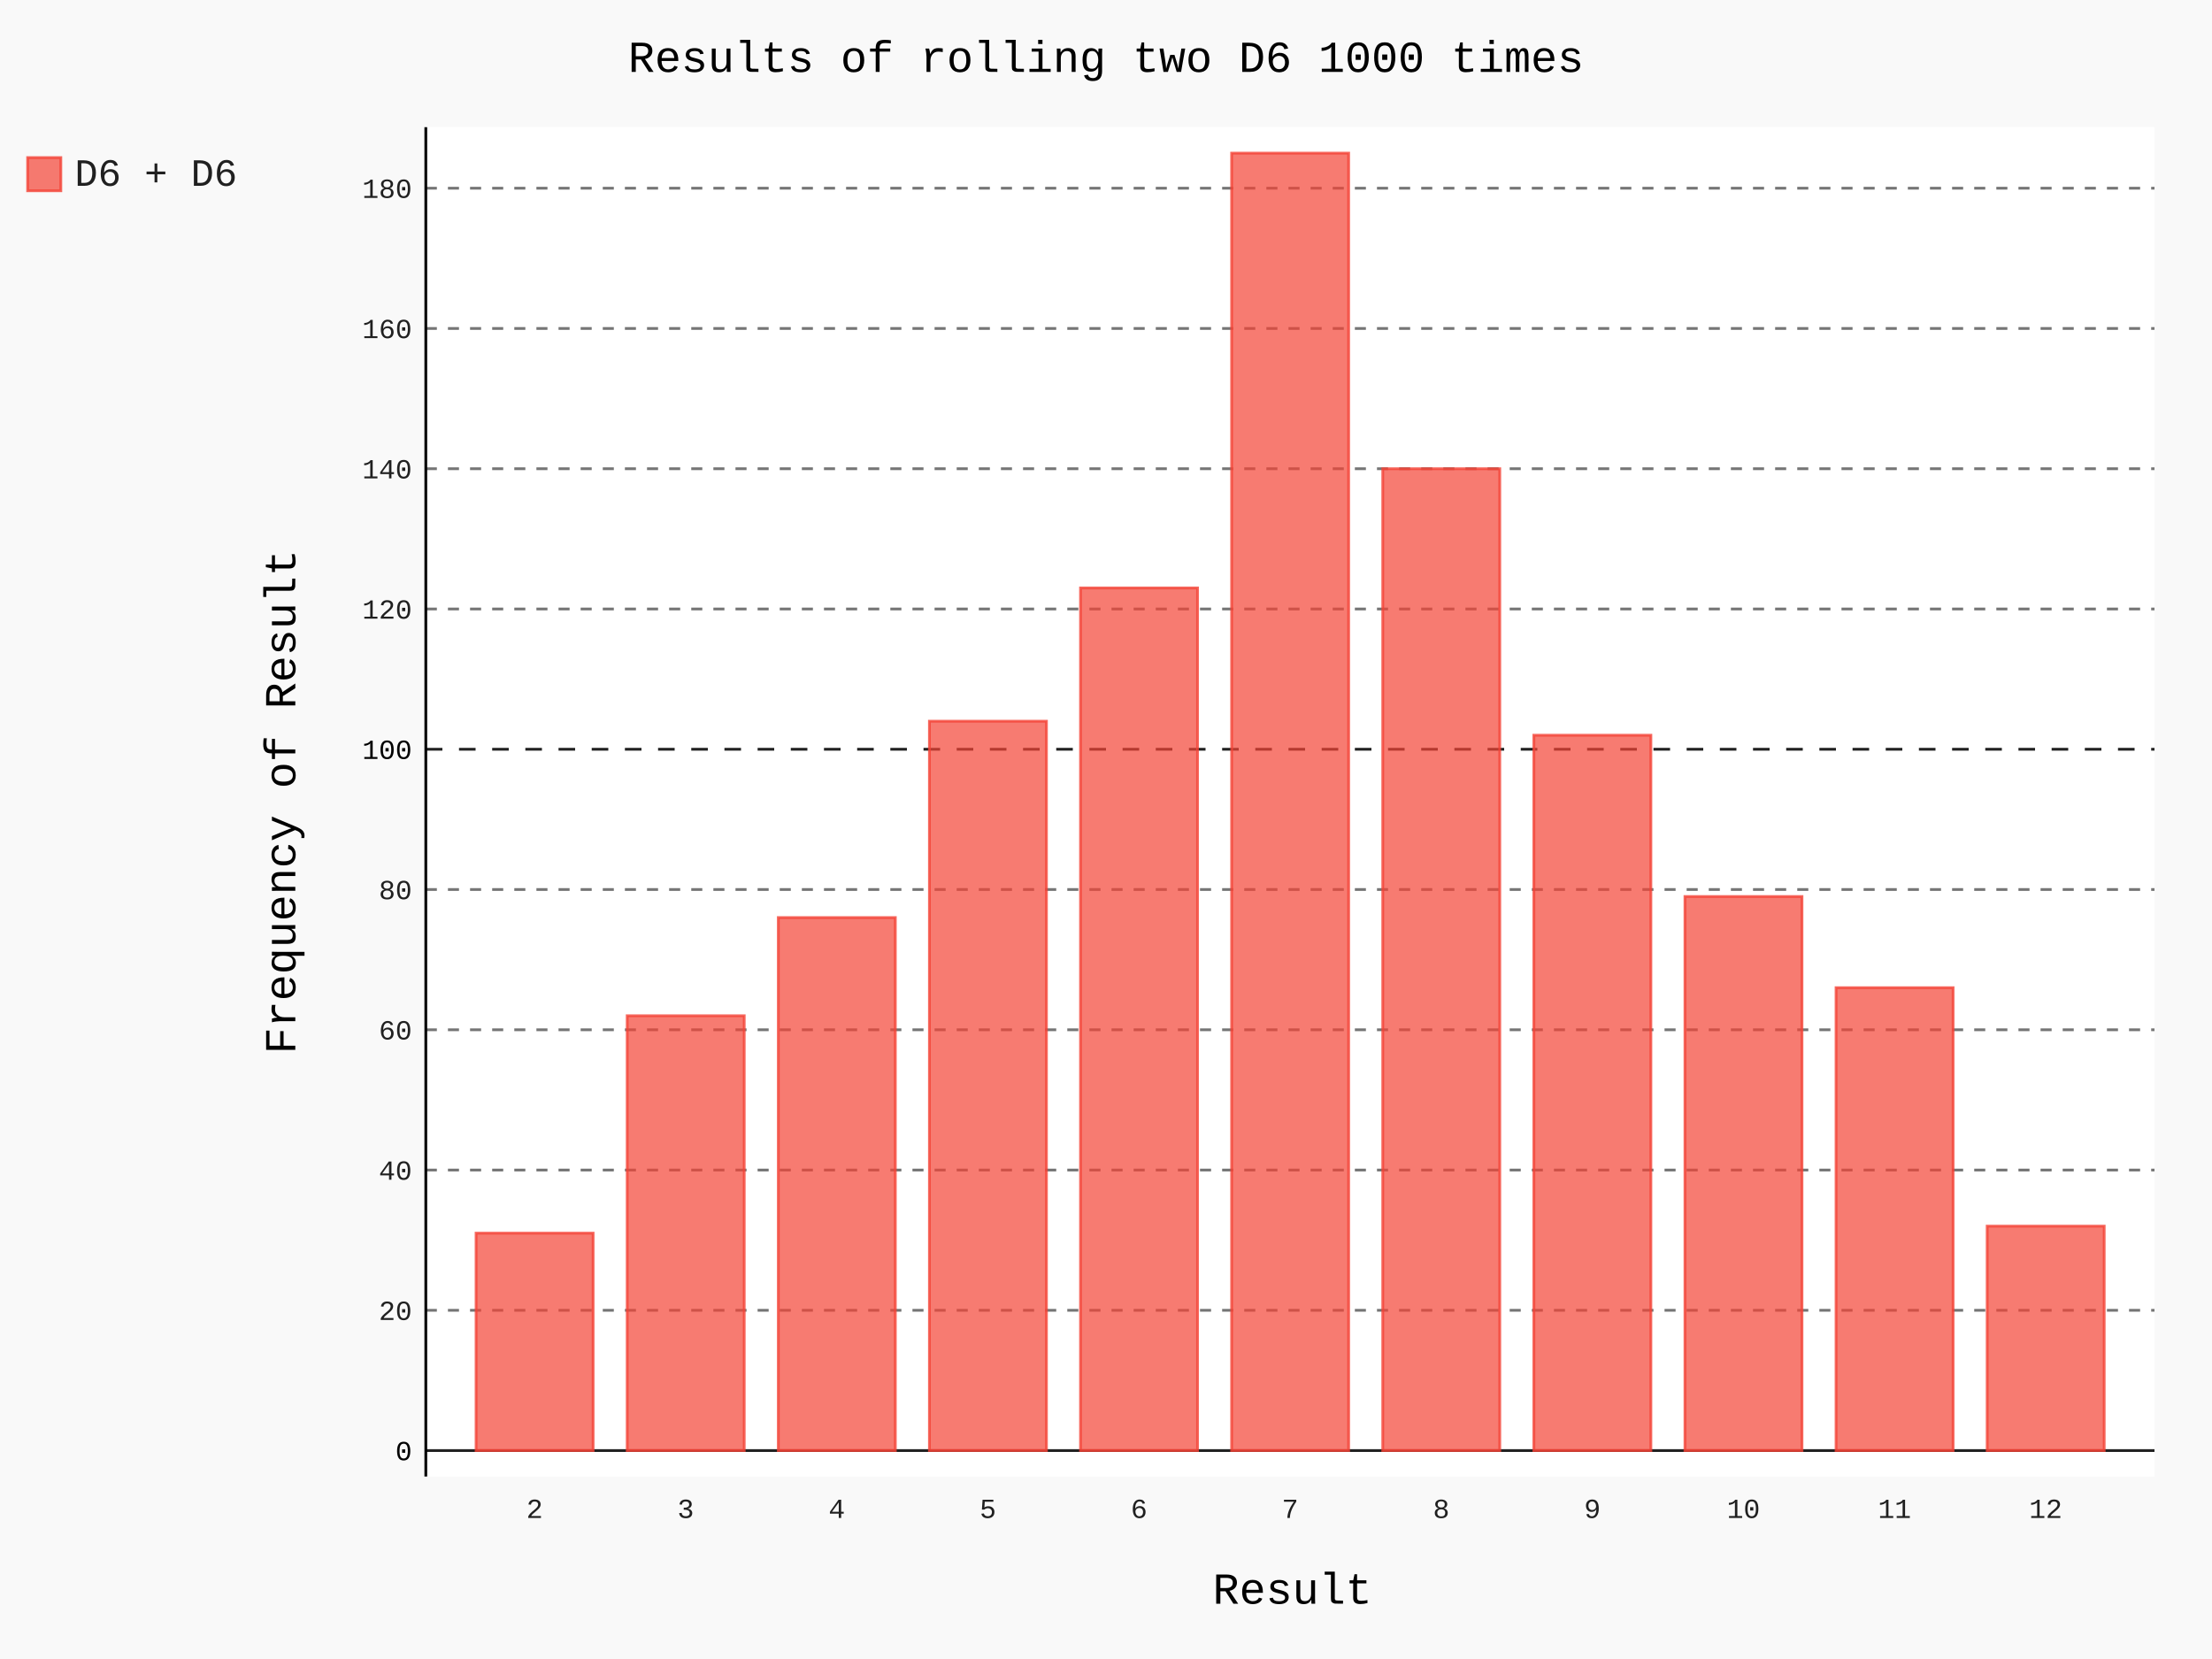
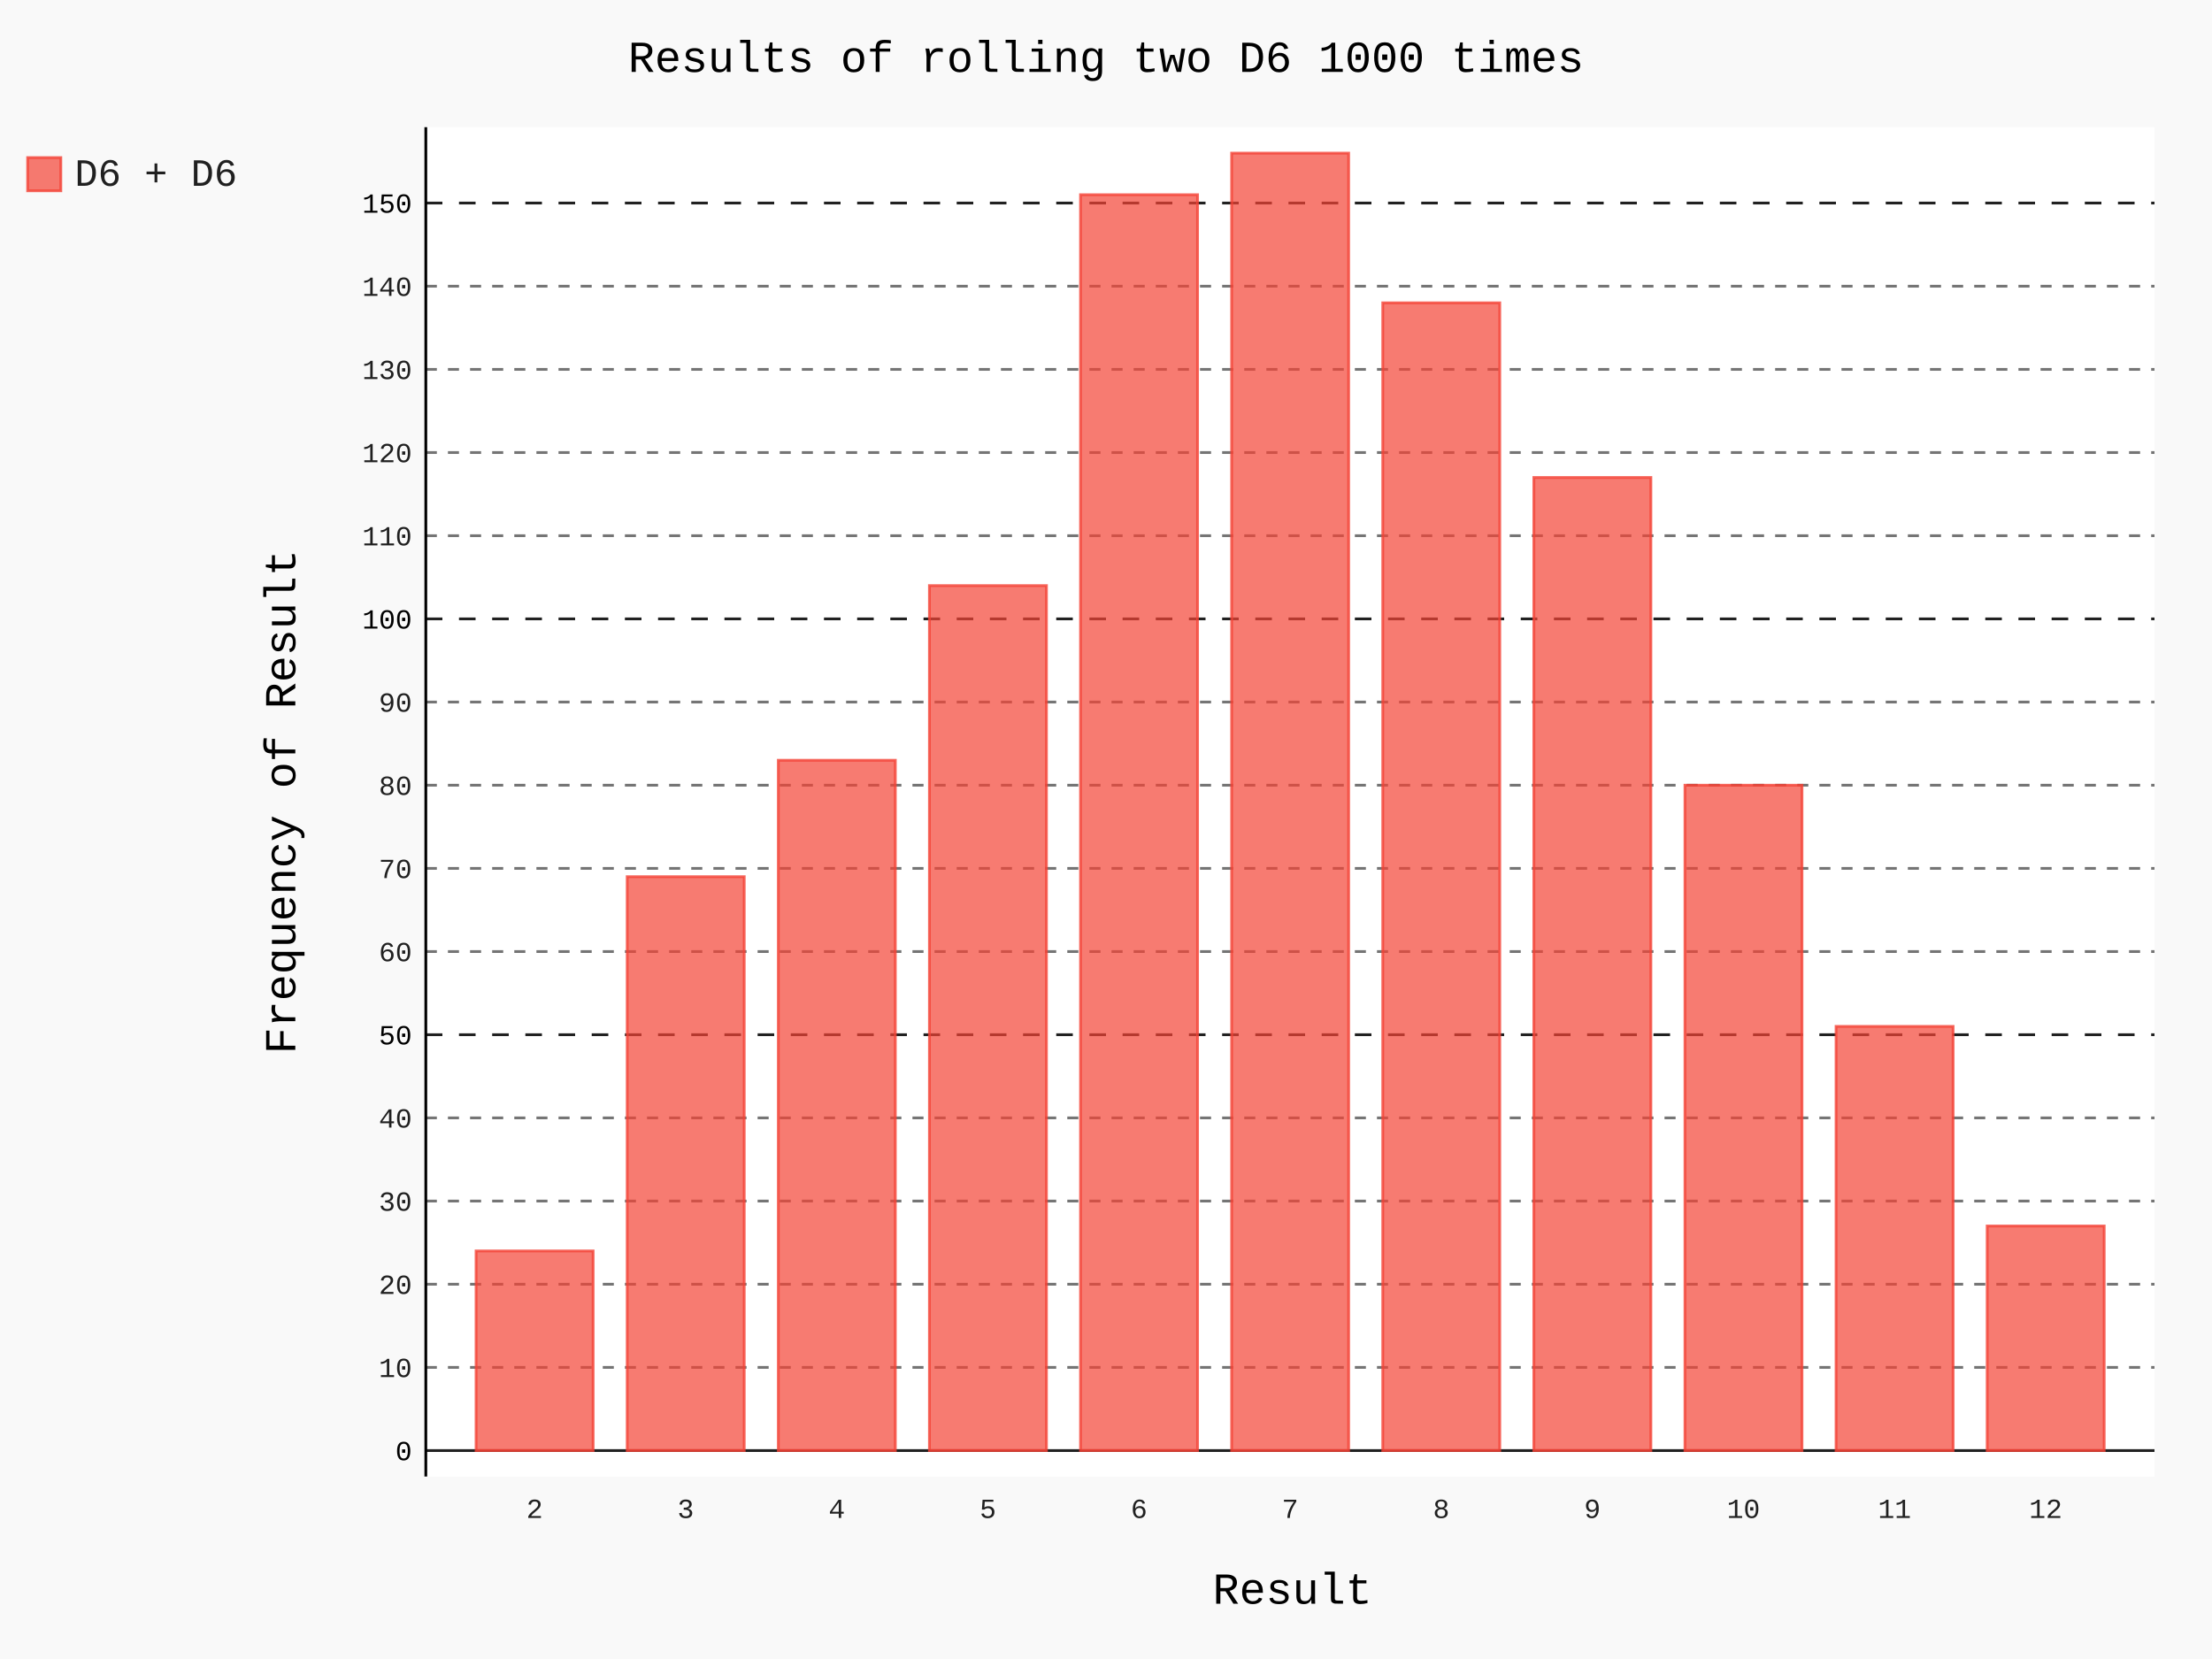
- <svg xmlns="http://www.w3.org/2000/svg" class="pygal-chart" id="chart-c613afb9-4149-425d-aa73-fed5126f8e2c" viewBox="0 0 800 600">
+ <svg xmlns="http://www.w3.org/2000/svg" class="pygal-chart" id="chart-76510393-d58c-4d6c-827a-c597fc64580f" viewBox="0 0 800 600">
  <defs>
-     <style type="text/css">#chart-c613afb9-4149-425d-aa73-fed5126f8e2c{-webkit-user-select:none;-webkit-font-smoothing:antialiased;font-family:Consolas,"Liberation Mono",Menlo,Courier,monospace}#chart-c613afb9-4149-425d-aa73-fed5126f8e2c .title{font-family:Consolas,"Liberation Mono",Menlo,Courier,monospace;font-size:16px}#chart-c613afb9-4149-425d-aa73-fed5126f8e2c .legends .legend text{font-family:Consolas,"Liberation Mono",Menlo,Courier,monospace;font-size:14px}#chart-c613afb9-4149-425d-aa73-fed5126f8e2c .axis text{font-family:Consolas,"Liberation Mono",Menlo,Courier,monospace;font-size:10px}#chart-c613afb9-4149-425d-aa73-fed5126f8e2c .axis text.major{font-family:Consolas,"Liberation Mono",Menlo,Courier,monospace;font-size:10px}#chart-c613afb9-4149-425d-aa73-fed5126f8e2c .text-overlay text.value{font-family:Consolas,"Liberation Mono",Menlo,Courier,monospace;font-size:16px}#chart-c613afb9-4149-425d-aa73-fed5126f8e2c .text-overlay text.label{font-family:Consolas,"Liberation Mono",Menlo,Courier,monospace;font-size:10px}#chart-c613afb9-4149-425d-aa73-fed5126f8e2c .tooltip{font-family:Consolas,"Liberation Mono",Menlo,Courier,monospace;font-size:14px}#chart-c613afb9-4149-425d-aa73-fed5126f8e2c text.no_data{font-family:Consolas,"Liberation Mono",Menlo,Courier,monospace;font-size:64px}
- #chart-c613afb9-4149-425d-aa73-fed5126f8e2c{background-color:rgba(249,249,249,1)}#chart-c613afb9-4149-425d-aa73-fed5126f8e2c path,#chart-c613afb9-4149-425d-aa73-fed5126f8e2c line,#chart-c613afb9-4149-425d-aa73-fed5126f8e2c rect,#chart-c613afb9-4149-425d-aa73-fed5126f8e2c circle{-webkit-transition:150ms;-moz-transition:150ms;transition:150ms}#chart-c613afb9-4149-425d-aa73-fed5126f8e2c .graph &gt; .background{fill:rgba(249,249,249,1)}#chart-c613afb9-4149-425d-aa73-fed5126f8e2c .plot &gt; .background{fill:rgba(255,255,255,1)}#chart-c613afb9-4149-425d-aa73-fed5126f8e2c .graph{fill:rgba(0,0,0,.87)}#chart-c613afb9-4149-425d-aa73-fed5126f8e2c text.no_data{fill:rgba(0,0,0,1)}#chart-c613afb9-4149-425d-aa73-fed5126f8e2c .title{fill:rgba(0,0,0,1)}#chart-c613afb9-4149-425d-aa73-fed5126f8e2c .legends .legend text{fill:rgba(0,0,0,.87)}#chart-c613afb9-4149-425d-aa73-fed5126f8e2c .legends .legend:hover text{fill:rgba(0,0,0,1)}#chart-c613afb9-4149-425d-aa73-fed5126f8e2c .axis .line{stroke:rgba(0,0,0,1)}#chart-c613afb9-4149-425d-aa73-fed5126f8e2c .axis .guide.line{stroke:rgba(0,0,0,.54)}#chart-c613afb9-4149-425d-aa73-fed5126f8e2c .axis .major.line{stroke:rgba(0,0,0,.87)}#chart-c613afb9-4149-425d-aa73-fed5126f8e2c .axis text.major{fill:rgba(0,0,0,1)}#chart-c613afb9-4149-425d-aa73-fed5126f8e2c .axis.y .guides:hover .guide.line,#chart-c613afb9-4149-425d-aa73-fed5126f8e2c .line-graph .axis.x .guides:hover .guide.line,#chart-c613afb9-4149-425d-aa73-fed5126f8e2c .stackedline-graph .axis.x .guides:hover .guide.line,#chart-c613afb9-4149-425d-aa73-fed5126f8e2c .xy-graph .axis.x .guides:hover .guide.line{stroke:rgba(0,0,0,1)}#chart-c613afb9-4149-425d-aa73-fed5126f8e2c .axis .guides:hover text{fill:rgba(0,0,0,1)}#chart-c613afb9-4149-425d-aa73-fed5126f8e2c .reactive{fill-opacity:.7;stroke-opacity:.8}#chart-c613afb9-4149-425d-aa73-fed5126f8e2c .ci{stroke:rgba(0,0,0,.87)}#chart-c613afb9-4149-425d-aa73-fed5126f8e2c .reactive.active,#chart-c613afb9-4149-425d-aa73-fed5126f8e2c .active .reactive{fill-opacity:.8;stroke-opacity:.9;stroke-width:4}#chart-c613afb9-4149-425d-aa73-fed5126f8e2c .ci .reactive.active{stroke-width:1.5}#chart-c613afb9-4149-425d-aa73-fed5126f8e2c .series text{fill:rgba(0,0,0,1)}#chart-c613afb9-4149-425d-aa73-fed5126f8e2c .tooltip rect{fill:rgba(255,255,255,1);stroke:rgba(0,0,0,1);-webkit-transition:opacity 150ms;-moz-transition:opacity 150ms;transition:opacity 150ms}#chart-c613afb9-4149-425d-aa73-fed5126f8e2c .tooltip .label{fill:rgba(0,0,0,.87)}#chart-c613afb9-4149-425d-aa73-fed5126f8e2c .tooltip .label{fill:rgba(0,0,0,.87)}#chart-c613afb9-4149-425d-aa73-fed5126f8e2c .tooltip .legend{font-size:.8em;fill:rgba(0,0,0,.54)}#chart-c613afb9-4149-425d-aa73-fed5126f8e2c .tooltip .x_label{font-size:.6em;fill:rgba(0,0,0,1)}#chart-c613afb9-4149-425d-aa73-fed5126f8e2c .tooltip .xlink{font-size:.5em;text-decoration:underline}#chart-c613afb9-4149-425d-aa73-fed5126f8e2c .tooltip .value{font-size:1.5em}#chart-c613afb9-4149-425d-aa73-fed5126f8e2c .bound{font-size:.5em}#chart-c613afb9-4149-425d-aa73-fed5126f8e2c .max-value{font-size:.75em;fill:rgba(0,0,0,.54)}#chart-c613afb9-4149-425d-aa73-fed5126f8e2c .map-element{fill:rgba(255,255,255,1);stroke:rgba(0,0,0,.54) !important}#chart-c613afb9-4149-425d-aa73-fed5126f8e2c .map-element .reactive{fill-opacity:inherit;stroke-opacity:inherit}#chart-c613afb9-4149-425d-aa73-fed5126f8e2c .color-0,#chart-c613afb9-4149-425d-aa73-fed5126f8e2c .color-0 a:visited{stroke:#F44336;fill:#F44336}#chart-c613afb9-4149-425d-aa73-fed5126f8e2c .text-overlay .color-0 text{fill:black}
- #chart-c613afb9-4149-425d-aa73-fed5126f8e2c text.no_data{text-anchor:middle}#chart-c613afb9-4149-425d-aa73-fed5126f8e2c .guide.line{fill:none}#chart-c613afb9-4149-425d-aa73-fed5126f8e2c .centered{text-anchor:middle}#chart-c613afb9-4149-425d-aa73-fed5126f8e2c .title{text-anchor:middle}#chart-c613afb9-4149-425d-aa73-fed5126f8e2c .legends .legend text{fill-opacity:1}#chart-c613afb9-4149-425d-aa73-fed5126f8e2c .axis.x text{text-anchor:middle}#chart-c613afb9-4149-425d-aa73-fed5126f8e2c .axis.x:not(.web) text[transform]{text-anchor:start}#chart-c613afb9-4149-425d-aa73-fed5126f8e2c .axis.x:not(.web) text[transform].backwards{text-anchor:end}#chart-c613afb9-4149-425d-aa73-fed5126f8e2c .axis.y text{text-anchor:end}#chart-c613afb9-4149-425d-aa73-fed5126f8e2c .axis.y text[transform].backwards{text-anchor:start}#chart-c613afb9-4149-425d-aa73-fed5126f8e2c .axis.y2 text{text-anchor:start}#chart-c613afb9-4149-425d-aa73-fed5126f8e2c .axis.y2 text[transform].backwards{text-anchor:end}#chart-c613afb9-4149-425d-aa73-fed5126f8e2c .axis .guide.line{stroke-dasharray:4,4}#chart-c613afb9-4149-425d-aa73-fed5126f8e2c .axis .major.guide.line{stroke-dasharray:6,6}#chart-c613afb9-4149-425d-aa73-fed5126f8e2c .horizontal .axis.y .guide.line,#chart-c613afb9-4149-425d-aa73-fed5126f8e2c .horizontal .axis.y2 .guide.line,#chart-c613afb9-4149-425d-aa73-fed5126f8e2c .vertical .axis.x .guide.line{opacity:0}#chart-c613afb9-4149-425d-aa73-fed5126f8e2c .horizontal .axis.always_show .guide.line,#chart-c613afb9-4149-425d-aa73-fed5126f8e2c .vertical .axis.always_show .guide.line{opacity:1 !important}#chart-c613afb9-4149-425d-aa73-fed5126f8e2c .axis.y .guides:hover .guide.line,#chart-c613afb9-4149-425d-aa73-fed5126f8e2c .axis.y2 .guides:hover .guide.line,#chart-c613afb9-4149-425d-aa73-fed5126f8e2c .axis.x .guides:hover .guide.line{opacity:1}#chart-c613afb9-4149-425d-aa73-fed5126f8e2c .axis .guides:hover text{opacity:1}#chart-c613afb9-4149-425d-aa73-fed5126f8e2c .nofill{fill:none}#chart-c613afb9-4149-425d-aa73-fed5126f8e2c .subtle-fill{fill-opacity:.2}#chart-c613afb9-4149-425d-aa73-fed5126f8e2c .dot{stroke-width:1px;fill-opacity:1}#chart-c613afb9-4149-425d-aa73-fed5126f8e2c .dot.active{stroke-width:5px}#chart-c613afb9-4149-425d-aa73-fed5126f8e2c .dot.negative{fill:transparent}#chart-c613afb9-4149-425d-aa73-fed5126f8e2c text,#chart-c613afb9-4149-425d-aa73-fed5126f8e2c tspan{stroke:none !important}#chart-c613afb9-4149-425d-aa73-fed5126f8e2c .series text.active{opacity:1}#chart-c613afb9-4149-425d-aa73-fed5126f8e2c .tooltip rect{fill-opacity:.95;stroke-width:.5}#chart-c613afb9-4149-425d-aa73-fed5126f8e2c .tooltip text{fill-opacity:1}#chart-c613afb9-4149-425d-aa73-fed5126f8e2c .showable{visibility:hidden}#chart-c613afb9-4149-425d-aa73-fed5126f8e2c .showable.shown{visibility:visible}#chart-c613afb9-4149-425d-aa73-fed5126f8e2c .gauge-background{fill:rgba(229,229,229,1);stroke:none}#chart-c613afb9-4149-425d-aa73-fed5126f8e2c .bg-lines{stroke:rgba(249,249,249,1);stroke-width:2px}</style>
+     <style type="text/css">#chart-76510393-d58c-4d6c-827a-c597fc64580f{-webkit-user-select:none;-webkit-font-smoothing:antialiased;font-family:Consolas,"Liberation Mono",Menlo,Courier,monospace}#chart-76510393-d58c-4d6c-827a-c597fc64580f .title{font-family:Consolas,"Liberation Mono",Menlo,Courier,monospace;font-size:16px}#chart-76510393-d58c-4d6c-827a-c597fc64580f .legends .legend text{font-family:Consolas,"Liberation Mono",Menlo,Courier,monospace;font-size:14px}#chart-76510393-d58c-4d6c-827a-c597fc64580f .axis text{font-family:Consolas,"Liberation Mono",Menlo,Courier,monospace;font-size:10px}#chart-76510393-d58c-4d6c-827a-c597fc64580f .axis text.major{font-family:Consolas,"Liberation Mono",Menlo,Courier,monospace;font-size:10px}#chart-76510393-d58c-4d6c-827a-c597fc64580f .text-overlay text.value{font-family:Consolas,"Liberation Mono",Menlo,Courier,monospace;font-size:16px}#chart-76510393-d58c-4d6c-827a-c597fc64580f .text-overlay text.label{font-family:Consolas,"Liberation Mono",Menlo,Courier,monospace;font-size:10px}#chart-76510393-d58c-4d6c-827a-c597fc64580f .tooltip{font-family:Consolas,"Liberation Mono",Menlo,Courier,monospace;font-size:14px}#chart-76510393-d58c-4d6c-827a-c597fc64580f text.no_data{font-family:Consolas,"Liberation Mono",Menlo,Courier,monospace;font-size:64px}
+ #chart-76510393-d58c-4d6c-827a-c597fc64580f{background-color:rgba(249,249,249,1)}#chart-76510393-d58c-4d6c-827a-c597fc64580f path,#chart-76510393-d58c-4d6c-827a-c597fc64580f line,#chart-76510393-d58c-4d6c-827a-c597fc64580f rect,#chart-76510393-d58c-4d6c-827a-c597fc64580f circle{-webkit-transition:150ms;-moz-transition:150ms;transition:150ms}#chart-76510393-d58c-4d6c-827a-c597fc64580f .graph &gt; .background{fill:rgba(249,249,249,1)}#chart-76510393-d58c-4d6c-827a-c597fc64580f .plot &gt; .background{fill:rgba(255,255,255,1)}#chart-76510393-d58c-4d6c-827a-c597fc64580f .graph{fill:rgba(0,0,0,.87)}#chart-76510393-d58c-4d6c-827a-c597fc64580f text.no_data{fill:rgba(0,0,0,1)}#chart-76510393-d58c-4d6c-827a-c597fc64580f .title{fill:rgba(0,0,0,1)}#chart-76510393-d58c-4d6c-827a-c597fc64580f .legends .legend text{fill:rgba(0,0,0,.87)}#chart-76510393-d58c-4d6c-827a-c597fc64580f .legends .legend:hover text{fill:rgba(0,0,0,1)}#chart-76510393-d58c-4d6c-827a-c597fc64580f .axis .line{stroke:rgba(0,0,0,1)}#chart-76510393-d58c-4d6c-827a-c597fc64580f .axis .guide.line{stroke:rgba(0,0,0,.54)}#chart-76510393-d58c-4d6c-827a-c597fc64580f .axis .major.line{stroke:rgba(0,0,0,.87)}#chart-76510393-d58c-4d6c-827a-c597fc64580f .axis text.major{fill:rgba(0,0,0,1)}#chart-76510393-d58c-4d6c-827a-c597fc64580f .axis.y .guides:hover .guide.line,#chart-76510393-d58c-4d6c-827a-c597fc64580f .line-graph .axis.x .guides:hover .guide.line,#chart-76510393-d58c-4d6c-827a-c597fc64580f .stackedline-graph .axis.x .guides:hover .guide.line,#chart-76510393-d58c-4d6c-827a-c597fc64580f .xy-graph .axis.x .guides:hover .guide.line{stroke:rgba(0,0,0,1)}#chart-76510393-d58c-4d6c-827a-c597fc64580f .axis .guides:hover text{fill:rgba(0,0,0,1)}#chart-76510393-d58c-4d6c-827a-c597fc64580f .reactive{fill-opacity:.7;stroke-opacity:.8}#chart-76510393-d58c-4d6c-827a-c597fc64580f .ci{stroke:rgba(0,0,0,.87)}#chart-76510393-d58c-4d6c-827a-c597fc64580f .reactive.active,#chart-76510393-d58c-4d6c-827a-c597fc64580f .active .reactive{fill-opacity:.8;stroke-opacity:.9;stroke-width:4}#chart-76510393-d58c-4d6c-827a-c597fc64580f .ci .reactive.active{stroke-width:1.5}#chart-76510393-d58c-4d6c-827a-c597fc64580f .series text{fill:rgba(0,0,0,1)}#chart-76510393-d58c-4d6c-827a-c597fc64580f .tooltip rect{fill:rgba(255,255,255,1);stroke:rgba(0,0,0,1);-webkit-transition:opacity 150ms;-moz-transition:opacity 150ms;transition:opacity 150ms}#chart-76510393-d58c-4d6c-827a-c597fc64580f .tooltip .label{fill:rgba(0,0,0,.87)}#chart-76510393-d58c-4d6c-827a-c597fc64580f .tooltip .label{fill:rgba(0,0,0,.87)}#chart-76510393-d58c-4d6c-827a-c597fc64580f .tooltip .legend{font-size:.8em;fill:rgba(0,0,0,.54)}#chart-76510393-d58c-4d6c-827a-c597fc64580f .tooltip .x_label{font-size:.6em;fill:rgba(0,0,0,1)}#chart-76510393-d58c-4d6c-827a-c597fc64580f .tooltip .xlink{font-size:.5em;text-decoration:underline}#chart-76510393-d58c-4d6c-827a-c597fc64580f .tooltip .value{font-size:1.5em}#chart-76510393-d58c-4d6c-827a-c597fc64580f .bound{font-size:.5em}#chart-76510393-d58c-4d6c-827a-c597fc64580f .max-value{font-size:.75em;fill:rgba(0,0,0,.54)}#chart-76510393-d58c-4d6c-827a-c597fc64580f .map-element{fill:rgba(255,255,255,1);stroke:rgba(0,0,0,.54) !important}#chart-76510393-d58c-4d6c-827a-c597fc64580f .map-element .reactive{fill-opacity:inherit;stroke-opacity:inherit}#chart-76510393-d58c-4d6c-827a-c597fc64580f .color-0,#chart-76510393-d58c-4d6c-827a-c597fc64580f .color-0 a:visited{stroke:#F44336;fill:#F44336}#chart-76510393-d58c-4d6c-827a-c597fc64580f .text-overlay .color-0 text{fill:black}
+ #chart-76510393-d58c-4d6c-827a-c597fc64580f text.no_data{text-anchor:middle}#chart-76510393-d58c-4d6c-827a-c597fc64580f .guide.line{fill:none}#chart-76510393-d58c-4d6c-827a-c597fc64580f .centered{text-anchor:middle}#chart-76510393-d58c-4d6c-827a-c597fc64580f .title{text-anchor:middle}#chart-76510393-d58c-4d6c-827a-c597fc64580f .legends .legend text{fill-opacity:1}#chart-76510393-d58c-4d6c-827a-c597fc64580f .axis.x text{text-anchor:middle}#chart-76510393-d58c-4d6c-827a-c597fc64580f .axis.x:not(.web) text[transform]{text-anchor:start}#chart-76510393-d58c-4d6c-827a-c597fc64580f .axis.x:not(.web) text[transform].backwards{text-anchor:end}#chart-76510393-d58c-4d6c-827a-c597fc64580f .axis.y text{text-anchor:end}#chart-76510393-d58c-4d6c-827a-c597fc64580f .axis.y text[transform].backwards{text-anchor:start}#chart-76510393-d58c-4d6c-827a-c597fc64580f .axis.y2 text{text-anchor:start}#chart-76510393-d58c-4d6c-827a-c597fc64580f .axis.y2 text[transform].backwards{text-anchor:end}#chart-76510393-d58c-4d6c-827a-c597fc64580f .axis .guide.line{stroke-dasharray:4,4}#chart-76510393-d58c-4d6c-827a-c597fc64580f .axis .major.guide.line{stroke-dasharray:6,6}#chart-76510393-d58c-4d6c-827a-c597fc64580f .horizontal .axis.y .guide.line,#chart-76510393-d58c-4d6c-827a-c597fc64580f .horizontal .axis.y2 .guide.line,#chart-76510393-d58c-4d6c-827a-c597fc64580f .vertical .axis.x .guide.line{opacity:0}#chart-76510393-d58c-4d6c-827a-c597fc64580f .horizontal .axis.always_show .guide.line,#chart-76510393-d58c-4d6c-827a-c597fc64580f .vertical .axis.always_show .guide.line{opacity:1 !important}#chart-76510393-d58c-4d6c-827a-c597fc64580f .axis.y .guides:hover .guide.line,#chart-76510393-d58c-4d6c-827a-c597fc64580f .axis.y2 .guides:hover .guide.line,#chart-76510393-d58c-4d6c-827a-c597fc64580f .axis.x .guides:hover .guide.line{opacity:1}#chart-76510393-d58c-4d6c-827a-c597fc64580f .axis .guides:hover text{opacity:1}#chart-76510393-d58c-4d6c-827a-c597fc64580f .nofill{fill:none}#chart-76510393-d58c-4d6c-827a-c597fc64580f .subtle-fill{fill-opacity:.2}#chart-76510393-d58c-4d6c-827a-c597fc64580f .dot{stroke-width:1px;fill-opacity:1}#chart-76510393-d58c-4d6c-827a-c597fc64580f .dot.active{stroke-width:5px}#chart-76510393-d58c-4d6c-827a-c597fc64580f .dot.negative{fill:transparent}#chart-76510393-d58c-4d6c-827a-c597fc64580f text,#chart-76510393-d58c-4d6c-827a-c597fc64580f tspan{stroke:none !important}#chart-76510393-d58c-4d6c-827a-c597fc64580f .series text.active{opacity:1}#chart-76510393-d58c-4d6c-827a-c597fc64580f .tooltip rect{fill-opacity:.95;stroke-width:.5}#chart-76510393-d58c-4d6c-827a-c597fc64580f .tooltip text{fill-opacity:1}#chart-76510393-d58c-4d6c-827a-c597fc64580f .showable{visibility:hidden}#chart-76510393-d58c-4d6c-827a-c597fc64580f .showable.shown{visibility:visible}#chart-76510393-d58c-4d6c-827a-c597fc64580f .gauge-background{fill:rgba(229,229,229,1);stroke:none}#chart-76510393-d58c-4d6c-827a-c597fc64580f .bg-lines{stroke:rgba(249,249,249,1);stroke-width:2px}</style>
  </defs>
  <g class="graph bar-graph vertical">
    <rect class="background" height="600" width="800" x="0" y="0" />
    <g class="plot" transform="translate(154, 46)">
      <rect class="background" height="488" width="625.2" x="0" y="0" />
      <g class="axis y always_show">
        <g class="guides">
          <path class="axis major line" d="M0 478.615 h625.2" />
          <text class="major" x="-5" y="482.115">0</text>
        </g>
        <g class="guides">
-           <path class="guide line" d="M0 427.888 h625.2" />
-           <text class="" x="-5" y="431.388">20</text>
+           <path class="guide line" d="M0 448.536 h625.2" />
+           <text class="" x="-5" y="452.036">10</text>
        </g>
        <g class="guides">
-           <path class="guide line" d="M0 377.16 h625.2" />
-           <text class="" x="-5" y="380.66">40</text>
+           <path class="guide line" d="M0 418.458 h625.2" />
+           <text class="" x="-5" y="421.958">20</text>
        </g>
        <g class="guides">
-           <path class="guide line" d="M0 326.432 h625.2" />
-           <text class="" x="-5" y="329.932">60</text>
+           <path class="guide line" d="M0 388.379 h625.2" />
+           <text class="" x="-5" y="391.879">30</text>
        </g>
        <g class="guides">
-           <path class="guide line" d="M0 275.705 h625.2" />
-           <text class="" x="-5" y="279.205">80</text>
+           <path class="guide line" d="M0 358.3 h625.2" />
+           <text class="" x="-5" y="361.8">40</text>
        </g>
        <g class="guides">
-           <path class="major guide line" d="M0 224.977 h625.2" />
-           <text class="major" x="-5" y="228.477">100</text>
+           <path class="major guide line" d="M0 328.221 h625.2" />
+           <text class="major" x="-5" y="331.721">50</text>
        </g>
        <g class="guides">
-           <path class="guide line" d="M0 174.249 h625.2" />
-           <text class="" x="-5" y="177.749">120</text>
+           <path class="guide line" d="M0 298.142 h625.2" />
+           <text class="" x="-5" y="301.642">60</text>
        </g>
        <g class="guides">
-           <path class="guide line" d="M0 123.522 h625.2" />
-           <text class="" x="-5" y="127.022">140</text>
+           <path class="guide line" d="M0 268.063 h625.2" />
+           <text class="" x="-5" y="271.563">70</text>
        </g>
        <g class="guides">
-           <path class="guide line" d="M0 72.794 h625.2" />
-           <text class="" x="-5" y="76.294">160</text>
+           <path class="guide line" d="M0 237.984 h625.2" />
+           <text class="" x="-5" y="241.484">80</text>
        </g>
        <g class="guides">
-           <path class="guide line" d="M0 22.067 h625.2" />
-           <text class="" x="-5" y="25.567">180</text>
+           <path class="guide line" d="M0 207.905 h625.2" />
+           <text class="" x="-5" y="211.405">90</text>
+         </g>
+         <g class="guides">
+           <path class="major guide line" d="M0 177.826 h625.2" />
+           <text class="major" x="-5" y="181.326">100</text>
+         </g>
+         <g class="guides">
+           <path class="guide line" d="M0 147.748 h625.2" />
+           <text class="" x="-5" y="151.248">110</text>
+         </g>
+         <g class="guides">
+           <path class="guide line" d="M0 117.669 h625.2" />
+           <text class="" x="-5" y="121.169">120</text>
+         </g>
+         <g class="guides">
+           <path class="guide line" d="M0 87.59 h625.2" />
+           <text class="" x="-5" y="91.09">130</text>
+         </g>
+         <g class="guides">
+           <path class="guide line" d="M0 57.511 h625.2" />
+           <text class="" x="-5" y="61.011">140</text>
+         </g>
+         <g class="guides">
+           <path class="major guide line" d="M0 27.432 h625.2" />
+           <text class="major" x="-5" y="30.932">150</text>
        </g>
      </g>
      <g class="axis x">
        <path class="line" d="M0 0 v488" />
        <g class="guides">
          <path class="guide line" d="M39.348 0 v488" />
          <text class="" x="39.348" y="503.0">2</text>
        </g>
        <g class="guides">
          <path class="guide line" d="M93.999 0 v488" />
          <text class="" x="93.999" y="503.0">3</text>
        </g>
        <g class="guides">
          <path class="guide line" d="M148.649 0 v488" />
          <text class="" x="148.649" y="503.0">4</text>
        </g>
        <g class="guides">
          <path class="guide line" d="M203.299 0 v488" />
          <text class="" x="203.299" y="503.0">5</text>
        </g>
        <g class="guides">
          <path class="guide line" d="M257.95 0 v488" />
          <text class="" x="257.95" y="503.0">6</text>
        </g>
        <g class="guides">
          <path class="guide line" d="M312.6 0 v488" />
          <text class="" x="312.6" y="503.0">7</text>
        </g>
        <g class="guides">
          <path class="guide line" d="M367.25 0 v488" />
          <text class="" x="367.25" y="503.0">8</text>
        </g>
        <g class="guides">
          <path class="guide line" d="M421.901 0 v488" />
          <text class="" x="421.901" y="503.0">9</text>
        </g>
        <g class="guides">
          <path class="guide line" d="M476.551 0 v488" />
          <text class="" x="476.551" y="503.0">10</text>
        </g>
        <g class="guides">
          <path class="guide line" d="M531.201 0 v488" />
          <text class="" x="531.201" y="503.0">11</text>
        </g>
        <g class="guides">
          <path class="guide line" d="M585.852 0 v488" />
          <text class="" x="585.852" y="503.0">12</text>
        </g>
      </g>
      <g class="series serie-0 color-0">
        <g class="bars">
          <g class="bar">
-             <rect class="rect reactive tooltip-trigger" height="78.628" rx="0" ry="0" width="42.321" x="18.188" y="399.988" />
+             <rect class="rect reactive tooltip-trigger" height="72.189" rx="0" ry="0" width="42.321" x="18.188" y="406.426" />
          </g>
          <g class="bar">
-             <rect class="rect reactive tooltip-trigger" height="157.256" rx="0" ry="0" width="42.321" x="72.838" y="321.36" />
+             <rect class="rect reactive tooltip-trigger" height="207.544" rx="0" ry="0" width="42.321" x="72.838" y="271.071" />
          </g>
          <g class="bar">
-             <rect class="rect reactive tooltip-trigger" height="192.765" rx="0" ry="0" width="42.321" x="127.488" y="285.85" />
+             <rect class="rect reactive tooltip-trigger" height="249.655" rx="0" ry="0" width="42.321" x="127.488" y="228.961" />
          </g>
          <g class="bar">
-             <rect class="rect reactive tooltip-trigger" height="263.784" rx="0" ry="0" width="42.321" x="182.139" y="214.832" />
+             <rect class="rect reactive tooltip-trigger" height="312.821" rx="0" ry="0" width="42.321" x="182.139" y="165.795" />
          </g>
          <g class="bar">
-             <rect class="rect reactive tooltip-trigger" height="311.975" rx="0" ry="0" width="42.321" x="236.789" y="166.64" />
+             <rect class="rect reactive tooltip-trigger" height="454.191" rx="0" ry="0" width="42.321" x="236.789" y="24.424" />
          </g>
          <g class="bar">
            <rect class="rect reactive tooltip-trigger" height="469.231" rx="0" ry="0" width="42.321" x="291.439" y="9.385" />
          </g>
          <g class="bar">
-             <rect class="rect reactive tooltip-trigger" height="355.094" rx="0" ry="0" width="42.321" x="346.09" y="123.522" />
+             <rect class="rect reactive tooltip-trigger" height="415.089" rx="0" ry="0" width="42.321" x="346.09" y="63.527" />
          </g>
          <g class="bar">
-             <rect class="rect reactive tooltip-trigger" height="258.711" rx="0" ry="0" width="42.321" x="400.74" y="219.904" />
+             <rect class="rect reactive tooltip-trigger" height="351.923" rx="0" ry="0" width="42.321" x="400.74" y="126.692" />
          </g>
          <g class="bar">
-             <rect class="rect reactive tooltip-trigger" height="200.374" rx="0" ry="0" width="42.321" x="455.39" y="278.241" />
+             <rect class="rect reactive tooltip-trigger" height="240.631" rx="0" ry="0" width="42.321" x="455.39" y="237.984" />
          </g>
          <g class="bar">
-             <rect class="rect reactive tooltip-trigger" height="167.401" rx="0" ry="0" width="42.321" x="510.041" y="311.214" />
+             <rect class="rect reactive tooltip-trigger" height="153.402" rx="0" ry="0" width="42.321" x="510.041" y="325.213" />
          </g>
          <g class="bar">
-             <rect class="rect reactive tooltip-trigger" height="81.164" rx="0" ry="0" width="42.321" x="564.691" y="397.451" />
+             <rect class="rect reactive tooltip-trigger" height="81.213" rx="0" ry="0" width="42.321" x="564.691" y="397.402" />
          </g>
        </g>
      </g>
    </g>
    <g class="titles">
      <text class="title plot_title" x="400.0" y="26">Results of rolling two D6 1000 times</text>
      <text class="title" x="467.4" y="580">Result</text>
      <text class="title" transform="rotate(-90 80.8 290)" x="80.8" y="316.0">Frequency of Result</text>
    </g>
    <g class="plot overlay" transform="translate(154, 46)">
      <g class="series serie-0 color-0" />
    </g>
    <g class="plot text-overlay" transform="translate(154, 46)">
      <g class="series serie-0 color-0" />
    </g>
    <g class="plot tooltip-overlay" transform="translate(154, 46)">
      <g class="tooltip" style="opacity: 0" transform="translate(0 0)">
        <rect class="tooltip-box" height="0" rx="0" ry="0" width="0" />
        <g class="text" />
      </g>
    </g>
    <g class="legends" transform="translate(10, 56)">
      <g class="legend reactive activate-serie" id="activate-serie-0">
        <rect class="color-0 reactive" height="12" width="12" x="0.0" y="1.0" />
        <text x="17.0" y="11.2">D6 + D6</text>
      </g>
    </g>
    <g class="legends" transform="translate(790, 56)" />
  </g>
</svg>
